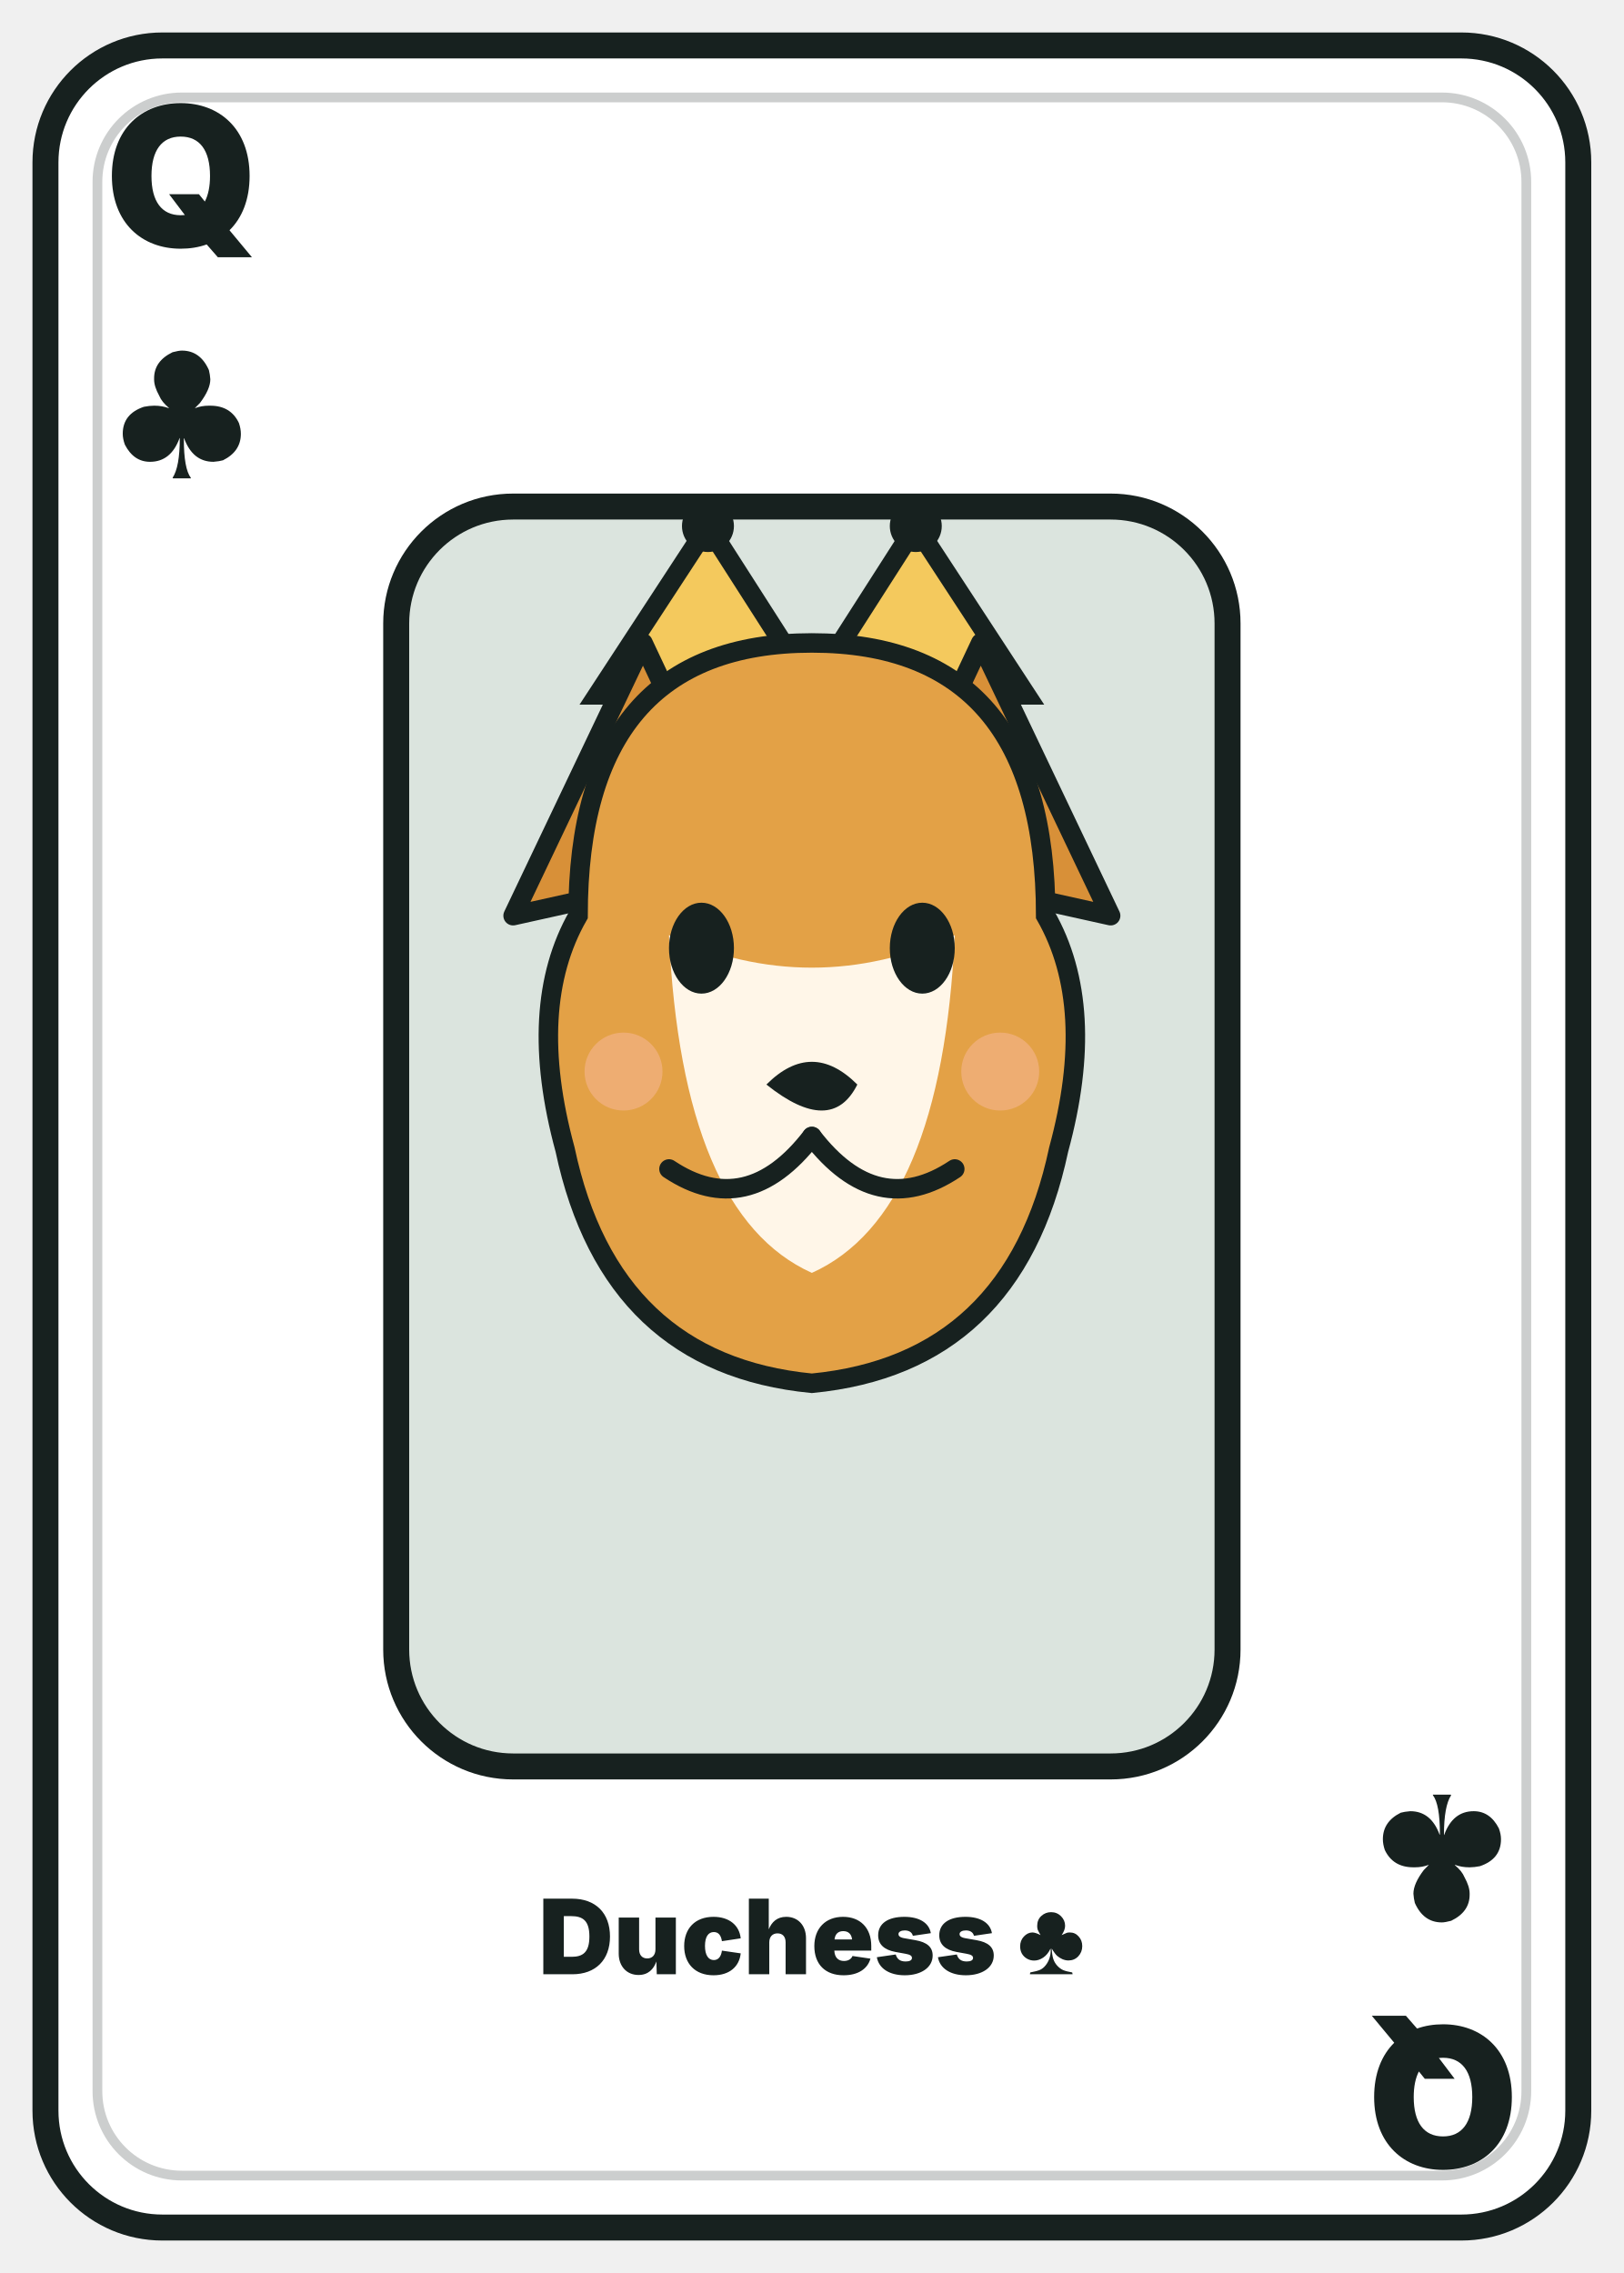
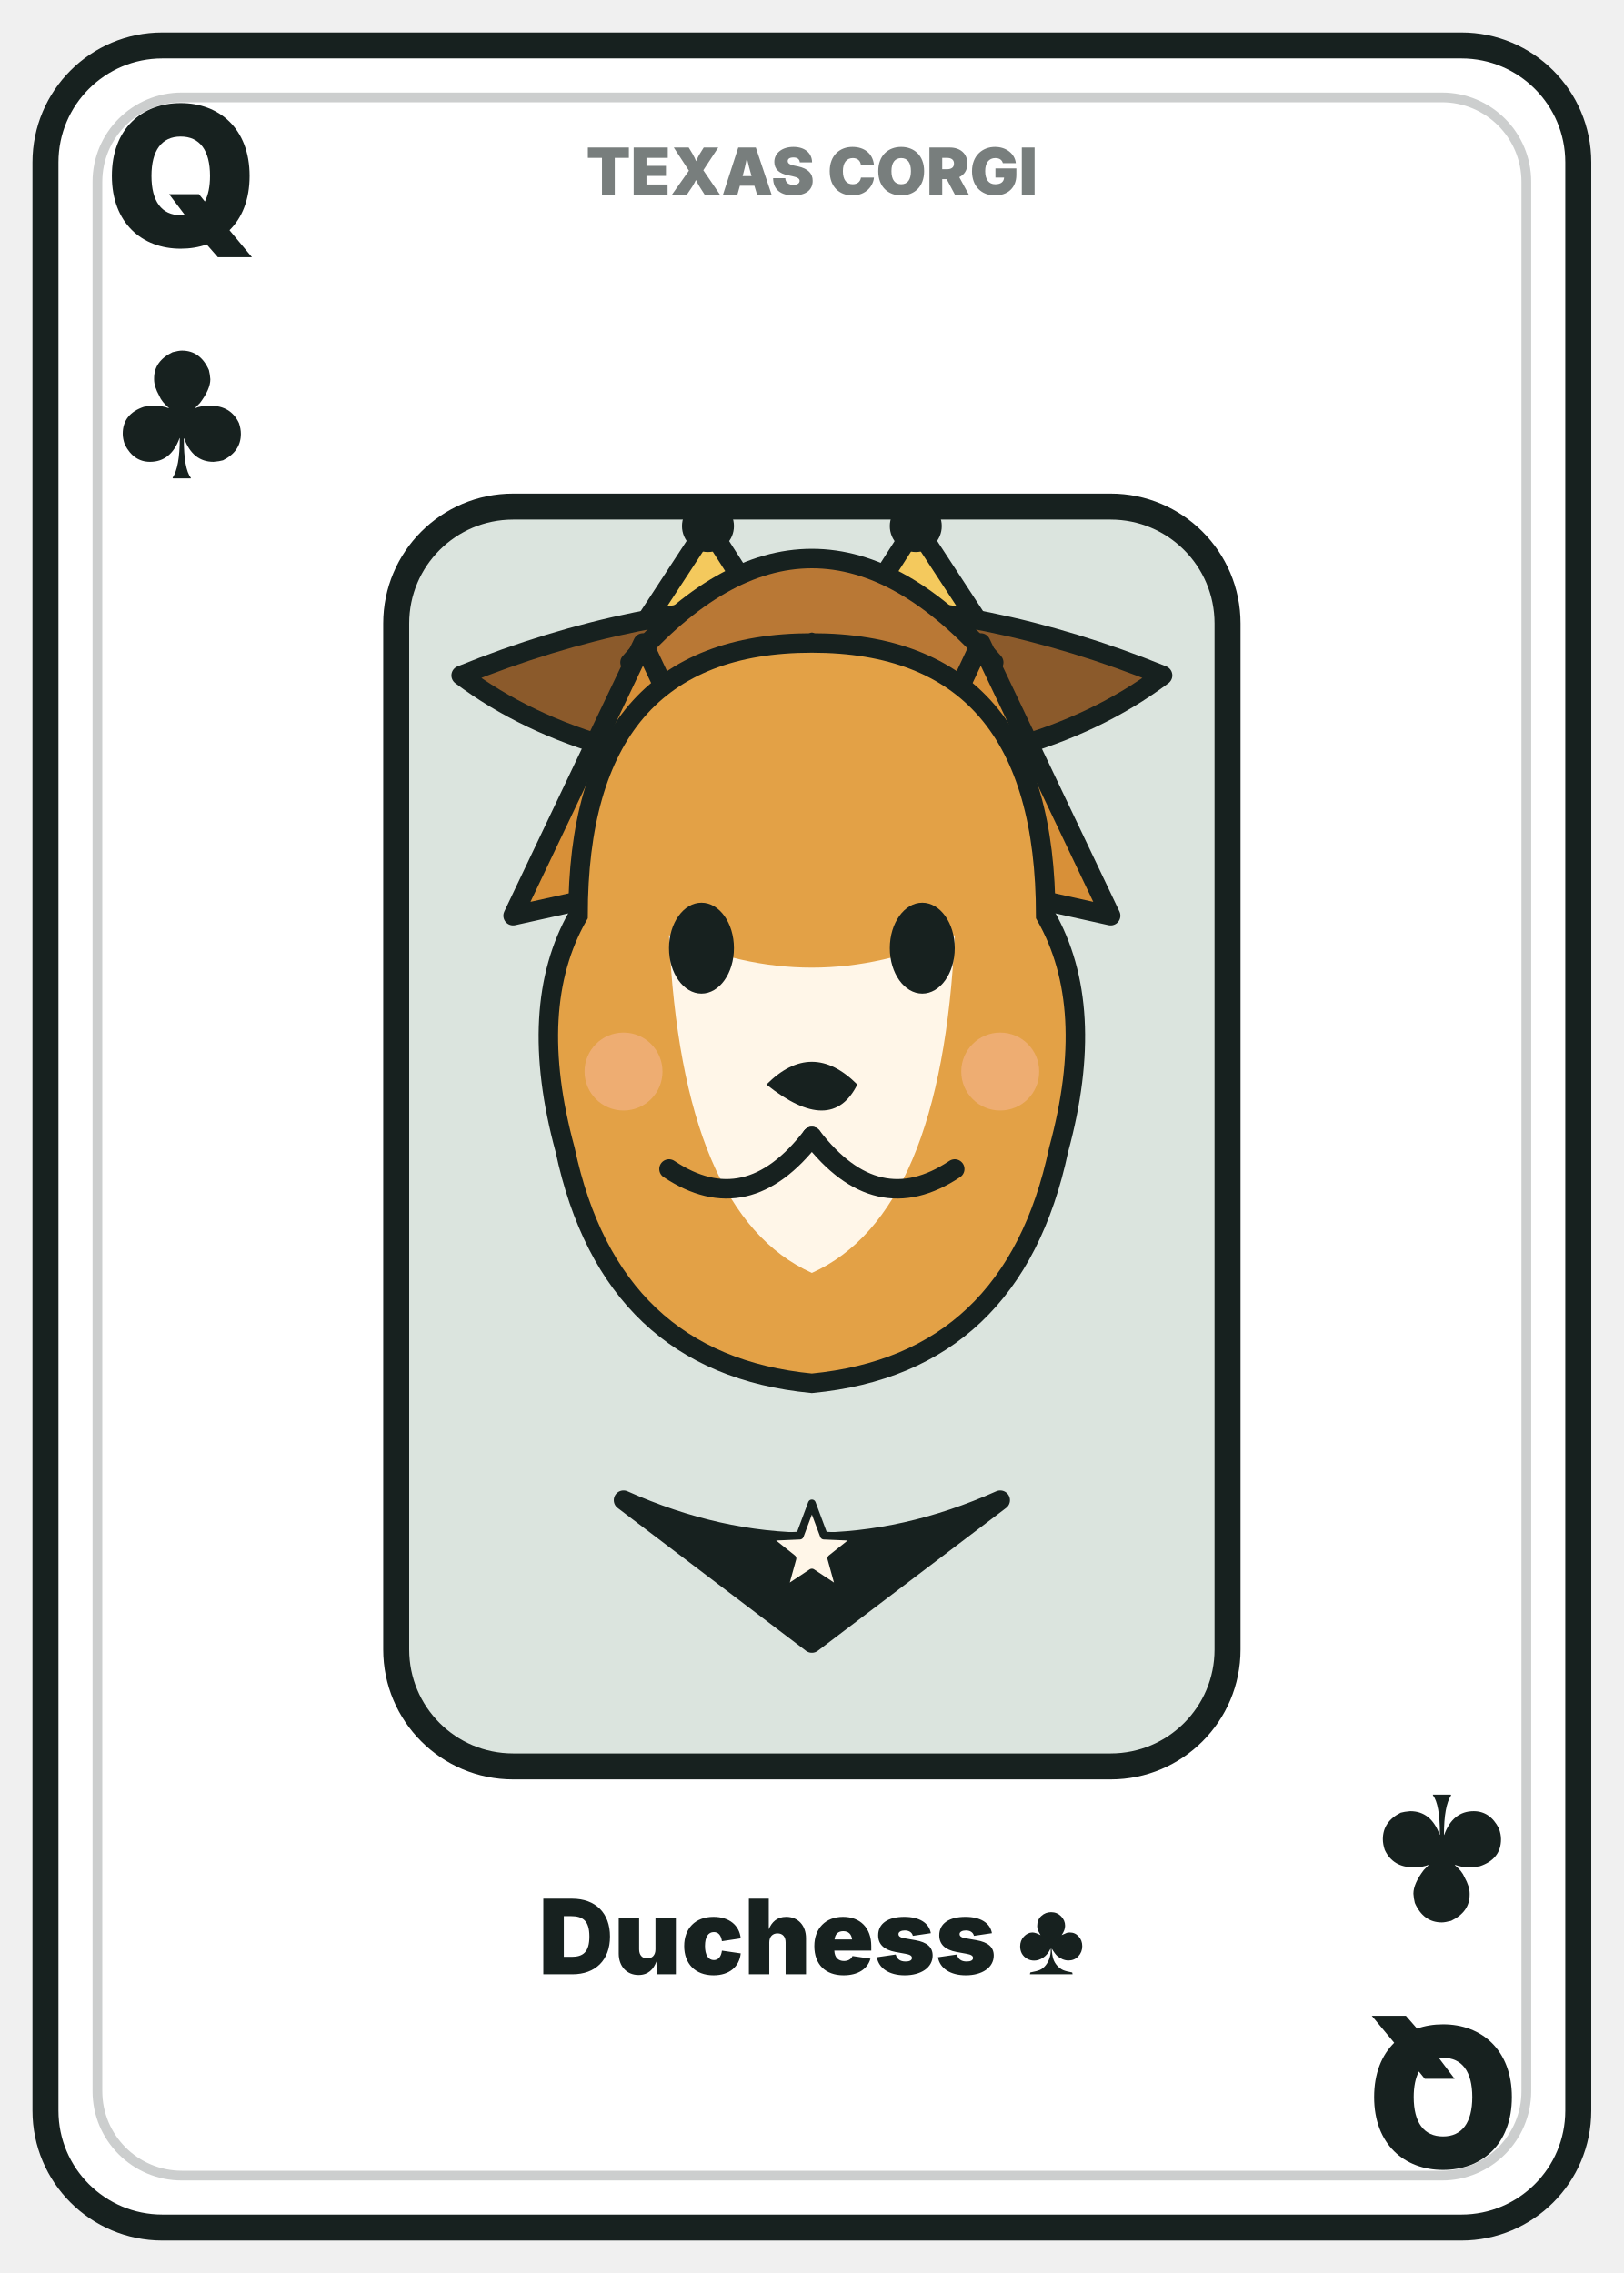
<svg xmlns="http://www.w3.org/2000/svg" width="250" height="350" viewBox="0 0 250 350" role="img" aria-labelledby="title desc">
  <rect x="7" y="7" width="236" height="336" rx="18" fill="#ffffff" stroke="#17211f" stroke-width="4" />
  <rect x="15" y="15" width="220" height="320" rx="13" fill="none" stroke="#17211f" stroke-width="1.5" opacity=".22" />
+   <text x="125" y="30" text-anchor="middle" font-family="Inter, Arial, sans-serif" font-size="10" font-weight="900" fill="#17211f" opacity=".58">TEXAS CORGI</text>
  <g>
    <text x="28" y="38" text-anchor="middle" font-family="Inter, Arial, sans-serif" font-size="30" font-weight="900" fill="#17211f">Q</text>
    <text x="28" y="66" text-anchor="middle" dominant-baseline="middle" font-family="Georgia, serif" font-size="27" font-weight="900" fill="#17211f" opacity="1">♣</text>
  </g>
  <g transform="rotate(180 125 175)">
    <text x="28" y="38" text-anchor="middle" font-family="Inter, Arial, sans-serif" font-size="30" font-weight="900" fill="#17211f">Q</text>
    <text x="28" y="66" text-anchor="middle" dominant-baseline="middle" font-family="Georgia, serif" font-size="27" font-weight="900" fill="#17211f" opacity="1">♣</text>
  </g>
  <g>
    <rect x="61" y="78" width="128" height="194" rx="18" fill="#dbe4de" stroke="#17211f" stroke-width="4" />
    <path d="M 92 107 L 109 81 L 125 106 L 141 81 L 158 107 Z" fill="#f4c95d" stroke="#17211f" stroke-width="3" />
    <circle cx="109" cy="81" r="4" fill="#17211f" />
    <circle cx="141" cy="81" r="4" fill="#17211f" />
    <g transform="translate(125 163) scale(1)">
+       <path d="M -54 -59 q 54 -22 108 0 q -20 15 -54 15 t -54 -15z" fill="#8b5a2b" stroke="#17211f" stroke-width="3" stroke-linejoin="round" />
+       <path d="M -28 -61 q 28 -32 56 0 l -7 20 h -42z" fill="#b97835" stroke="#17211f" stroke-width="3" stroke-linejoin="round" />
+       <polygon points="4.286263797015736e-16,-65 1.728,-60.379 6.657,-60.163 2.796,-57.091 4.114,-52.337 1.8002307947466092e-16,-55.06 -4.114,-52.337 -2.796,-57.091 -6.657,-60.163 -1.728,-60.379" fill="#fff6e8" stroke="#17211f" stroke-width="1.2" stroke-linejoin="round" />
      <path d="M -46 -22 L -26 -64 L -10 -30 Z" fill="#d89038" stroke="#17211f" stroke-width="3" stroke-linejoin="round" />
      <path d="M 46 -22 L 26 -64 L 10 -30 Z" fill="#d89038" stroke="#17211f" stroke-width="3" stroke-linejoin="round" />
      <path d="M -36 -22 q 0 -42 36 -42 t 36 42 q 8 14 2 36 q -7 33 -38 36 q -31 -3 -38 -36 q -6 -22 2 -36z" fill="#e3a146" stroke="#17211f" stroke-width="3" />
      <path d="M -22 -19 q 22 10 44 0 q -2 43 -22 52 q -20 -9 -22 -52z" fill="#fff6e8" />
      <ellipse cx="-17" cy="-17" rx="5" ry="7" fill="#17211f" />
      <ellipse cx="17" cy="-17" rx="5" ry="7" fill="#17211f" />
      <path d="M -7 4 q 7 -7 14 0 q -4 8 -14 0z" fill="#17211f" />
      <path d="M 0 12 q -10 13 -22 5" fill="none" stroke="#17211f" stroke-width="3" stroke-linecap="round" />
      <path d="M 0 12 q 10 13 22 5" fill="none" stroke="#17211f" stroke-width="3" stroke-linecap="round" />
      <path d="M 117 194 q 8 14 16 0" fill="#e86f7a" stroke="#17211f" stroke-width="2" stroke-linecap="round" />
      <circle cx="-29" cy="2" r="6" fill="#f3b283" opacity=".72" />
      <circle cx="29" cy="2" r="6" fill="#f3b283" opacity=".72" />
    </g>
+     <path d="M 96 231 L 125 253 L 154 231 q -29 13 -58 0z" fill="#17211f" stroke="#17211f" stroke-width="3" stroke-linejoin="round" />
+     <polygon points="125,231.5 126.852,236.452 132.133,236.682 127.996,239.973 129.408,245.068 125,242.15 120.592,245.068 122.004,239.973 117.867,236.682 123.148,236.452" fill="#fff6e8" stroke="#17211f" stroke-width="1.2" stroke-linejoin="round" />
    <text x="125" y="304" text-anchor="middle" font-family="Inter, Arial, sans-serif" font-size="16" font-weight="900" fill="#17211f">Duchess ♣</text>
  </g>
</svg>
